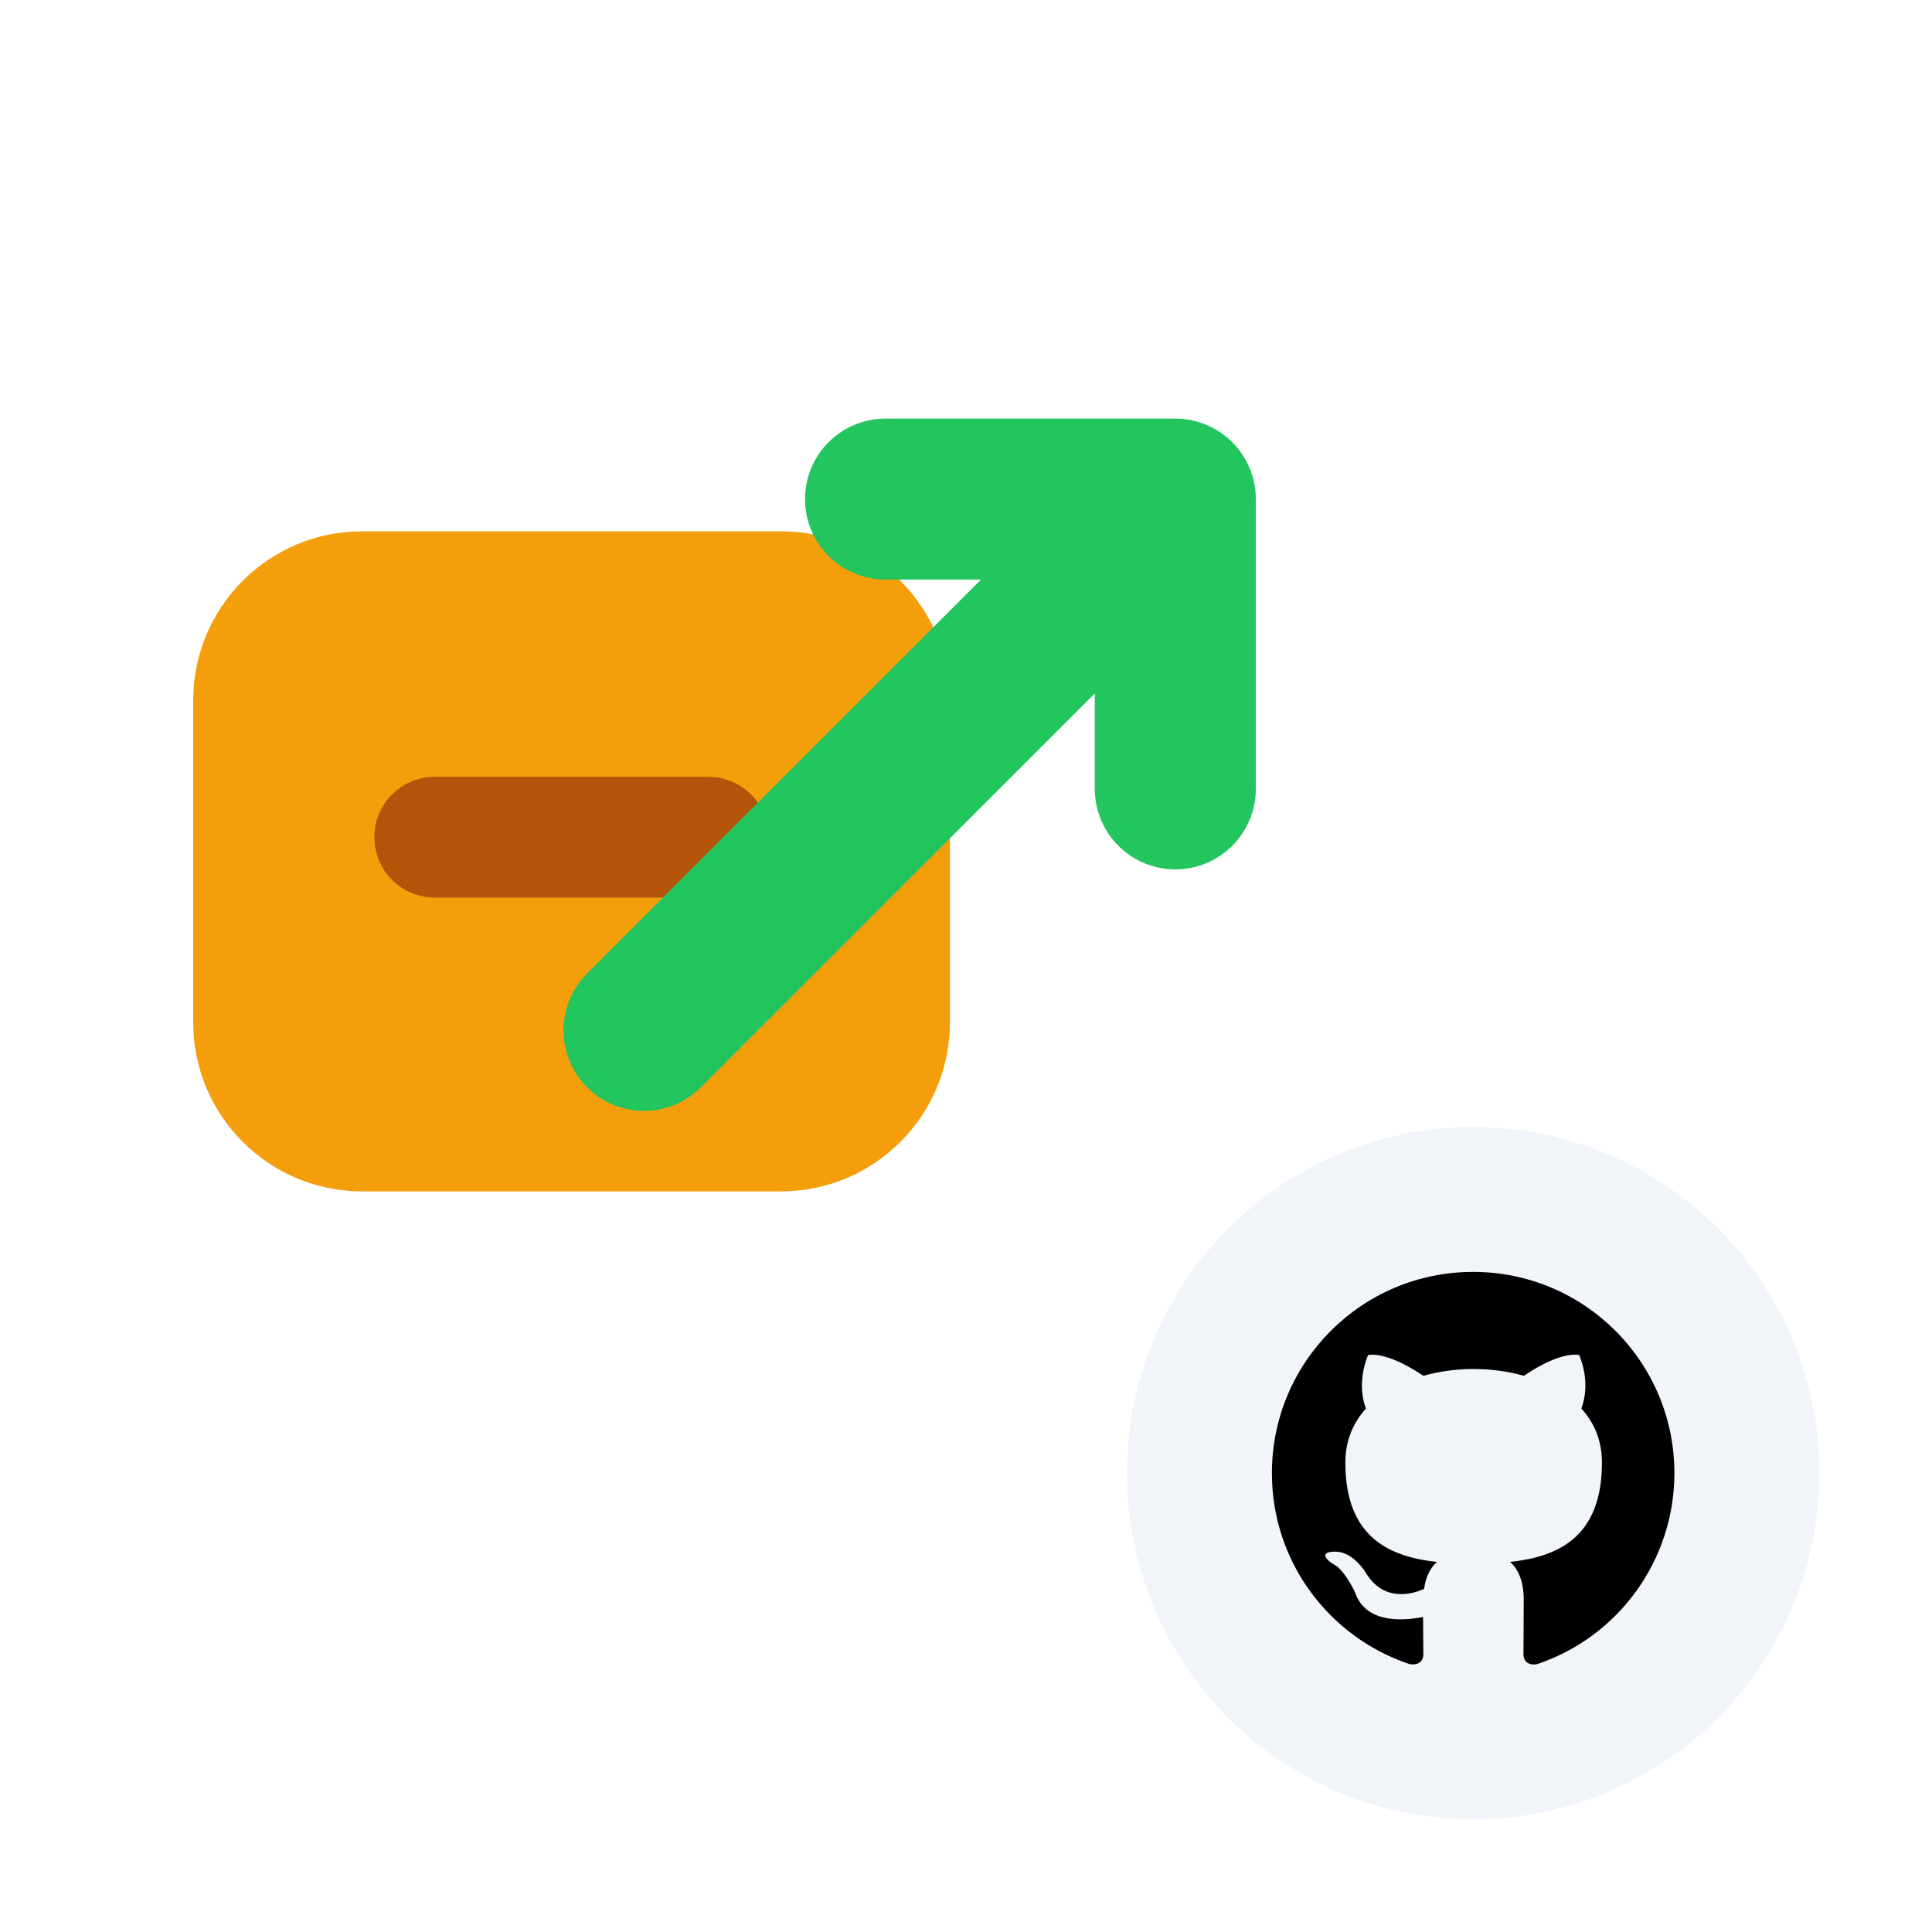
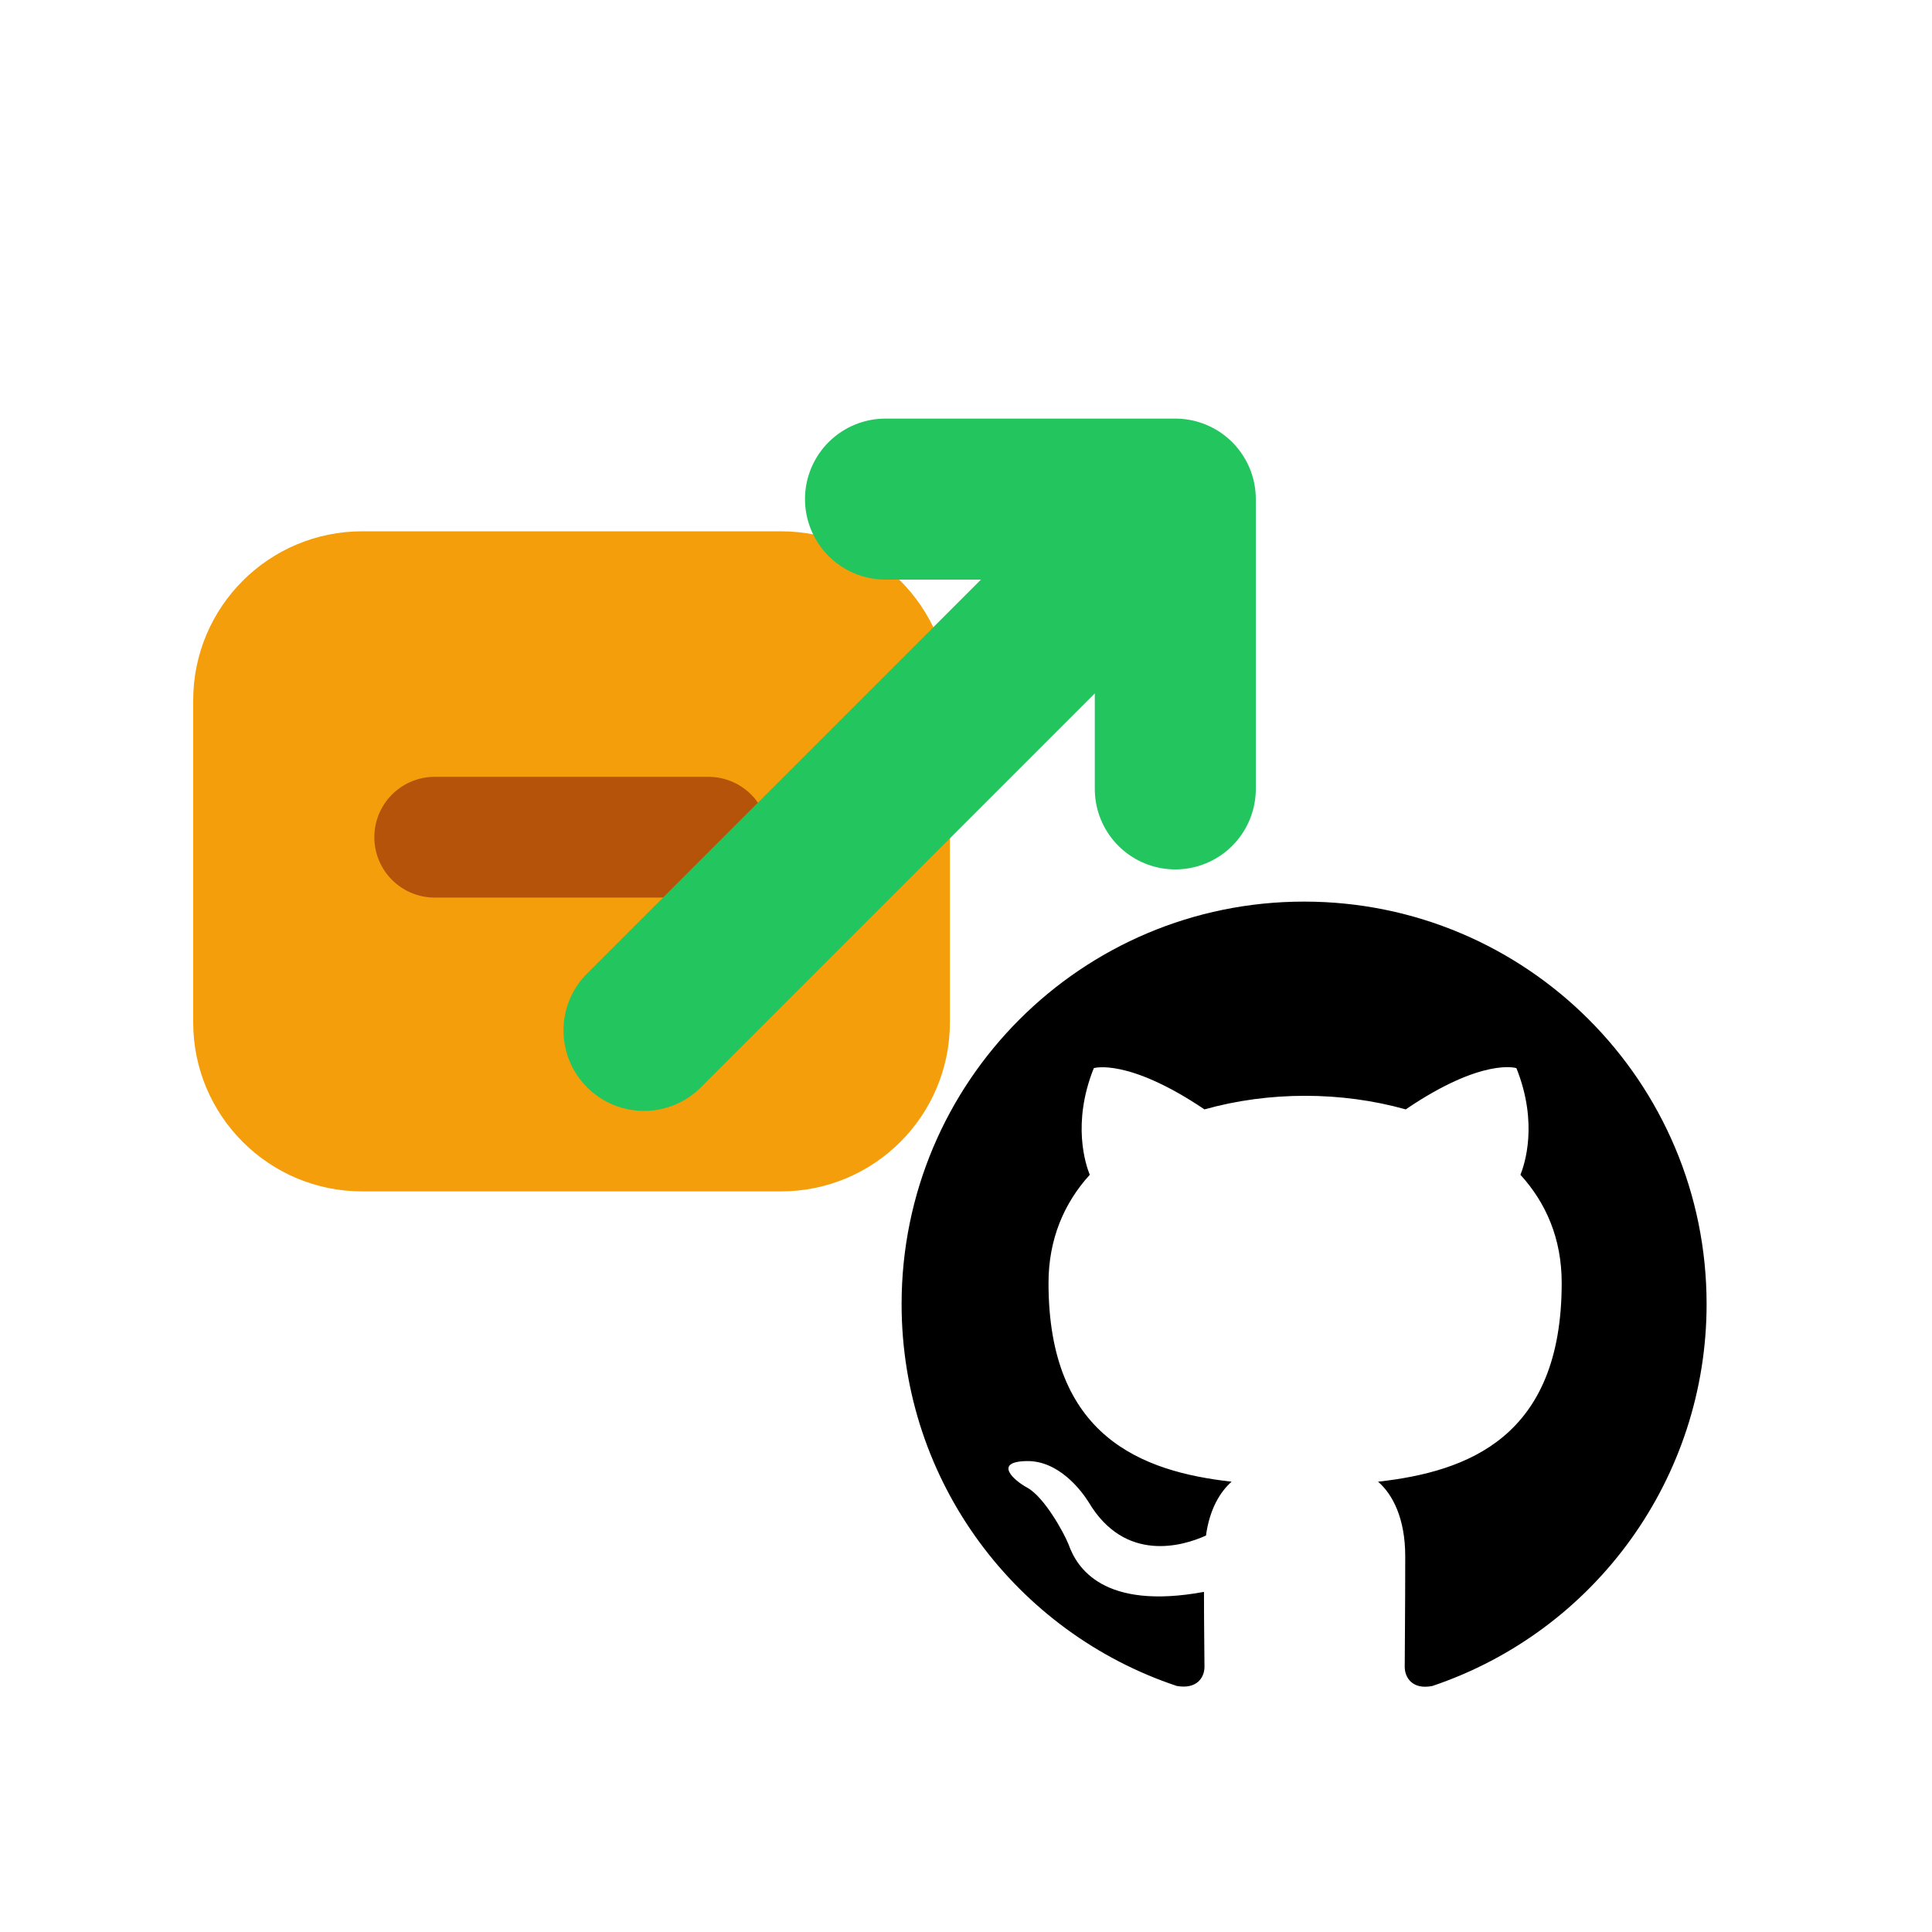
<svg xmlns="http://www.w3.org/2000/svg" viewBox="0 0 24 24" width="24" height="24">
  <rect x="2.4" y="6.6" width="9.4" height="8.2" rx="2.1" fill="#f59e0b" />
  <path d="M5.4 10.4h3.4" stroke="#b45309" stroke-width="1.5" stroke-linecap="round" />
  <path d="M8 12.8 14.4 6.4M11 6.2h3.6v3.6" fill="none" stroke="#22c55e" stroke-width="2" stroke-linecap="round" stroke-linejoin="round" />
-   <circle cx="18.3" cy="18.3" r="4.3" fill="#f1f5f9" />
-   <path d="M8 0C3.58 0 0 3.58 0 8c0 3.54 2.29 6.53 5.47 7.59.4.07.55-.17.55-.38 0-.19-.01-.82-.01-1.49-2.01.37-2.53-.49-2.69-.94-.09-.23-.48-.94-.82-1.13-.28-.15-.68-.52-.01-.53.63-.01 1.08.58 1.23.82.72 1.21 1.87.87 2.33.66.07-.52.28-.87.51-1.07-1.78-.2-3.64-.89-3.64-3.95 0-.87.31-1.59.82-2.15-.08-.2-.36-1.02.08-2.12 0 0 .67-.21 2.2.82.64-.18 1.32-.27 2-.27s1.36.09 2 .27c1.53-1.04 2.2-.82 2.2-.82.44 1.1.16 1.92.08 2.12.51.56.82 1.27.82 2.15 0 3.07-1.87 3.75-3.65 3.95.29.25.54.73.54 1.48 0 1.07-.01 1.93-.01 2.2 0 .21.15.46.55.38A8.01 8.01 0 0 0 16 8c0-4.42-3.58-8-8-8" transform="translate(15.8 15.8) scale(0.3125)" fill="#000" />
+   <path d="M8 0C3.58 0 0 3.58 0 8c0 3.54 2.29 6.53 5.47 7.59.4.07.55-.17.55-.38 0-.19-.01-.82-.01-1.49-2.01.37-2.53-.49-2.69-.94-.09-.23-.48-.94-.82-1.13-.28-.15-.68-.52-.01-.53.63-.01 1.08.58 1.23.82.72 1.21 1.87.87 2.33.66.07-.52.28-.87.51-1.07-1.78-.2-3.64-.89-3.64-3.95 0-.87.31-1.59.82-2.15-.08-.2-.36-1.02.08-2.12 0 0 .67-.21 2.2.82.64-.18 1.32-.27 2-.27s1.36.09 2 .27c1.53-1.04 2.2-.82 2.2-.82.44 1.1.16 1.92.08 2.12.51.56.82 1.27.82 2.15 0 3.07-1.87 3.75-3.65 3.95.29.25.54.73.54 1.48 0 1.07-.01 1.93-.01 2.2 0 .21.15.46.55.38A8.01 8.01 0 0 0 16 8c0-4.42-3.58-8-8-8" transform="translate(11.2 11.2) scale(0.625)" fill="#000" />
</svg>
